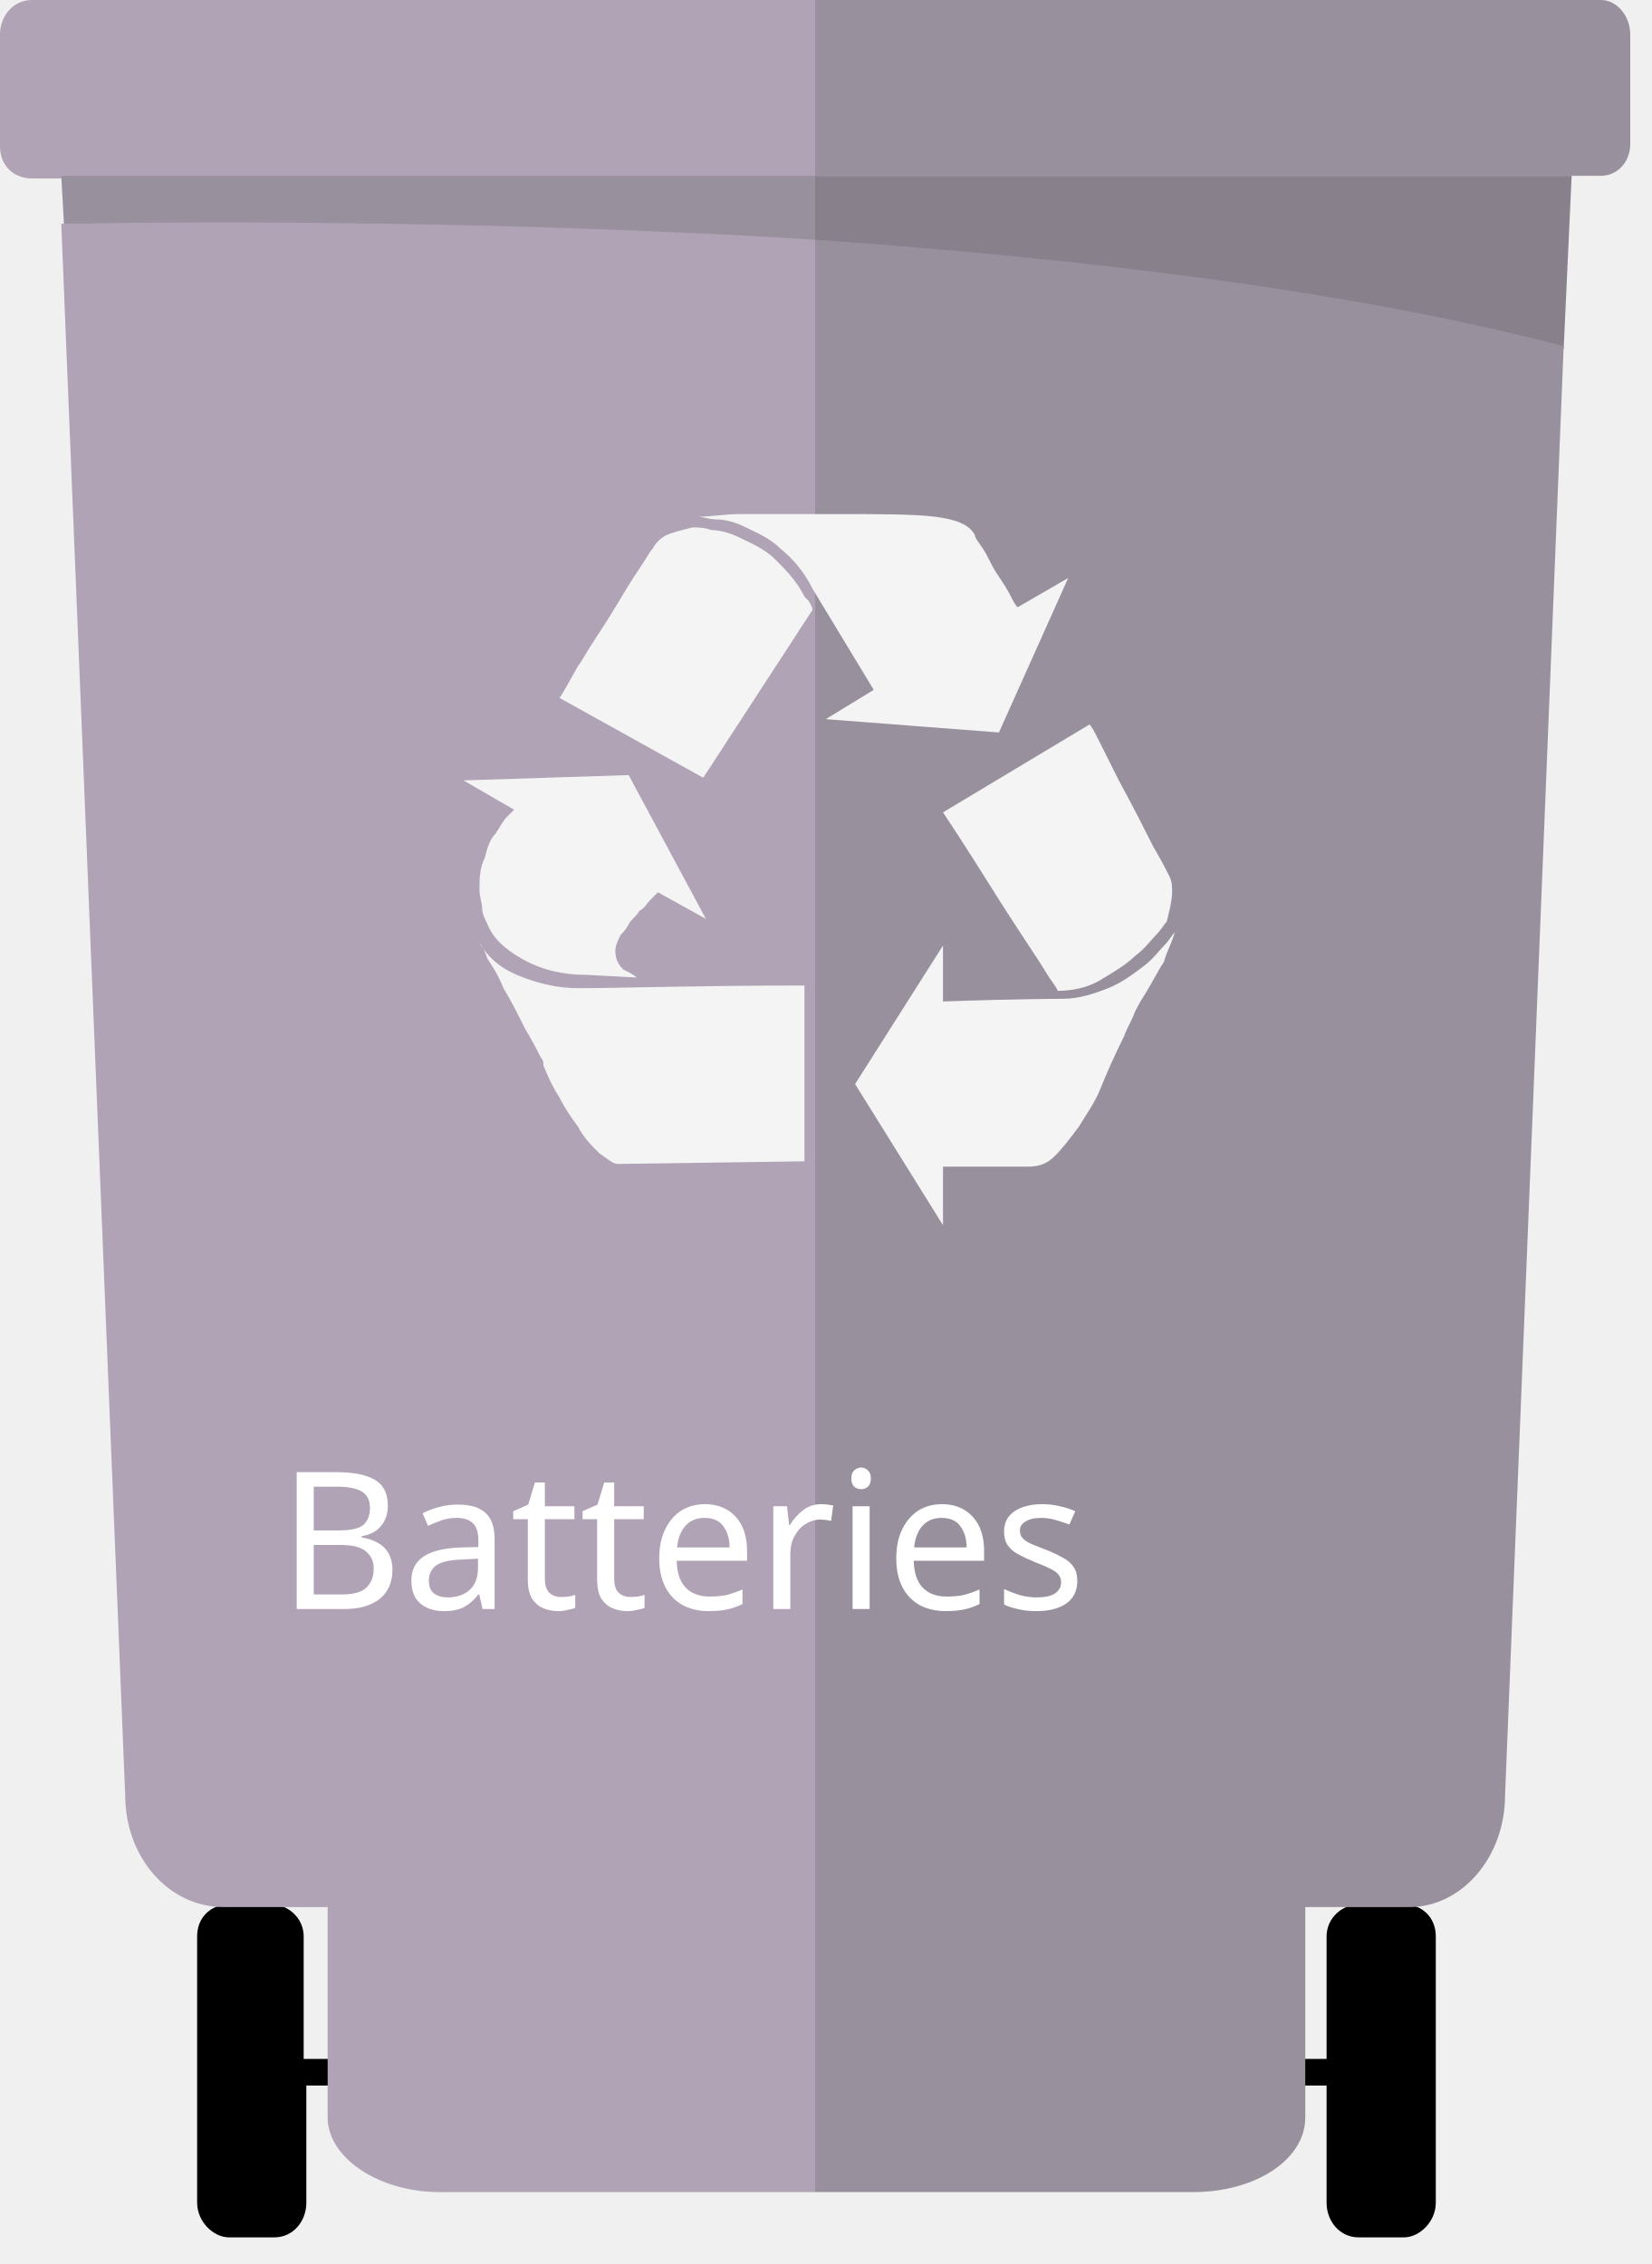
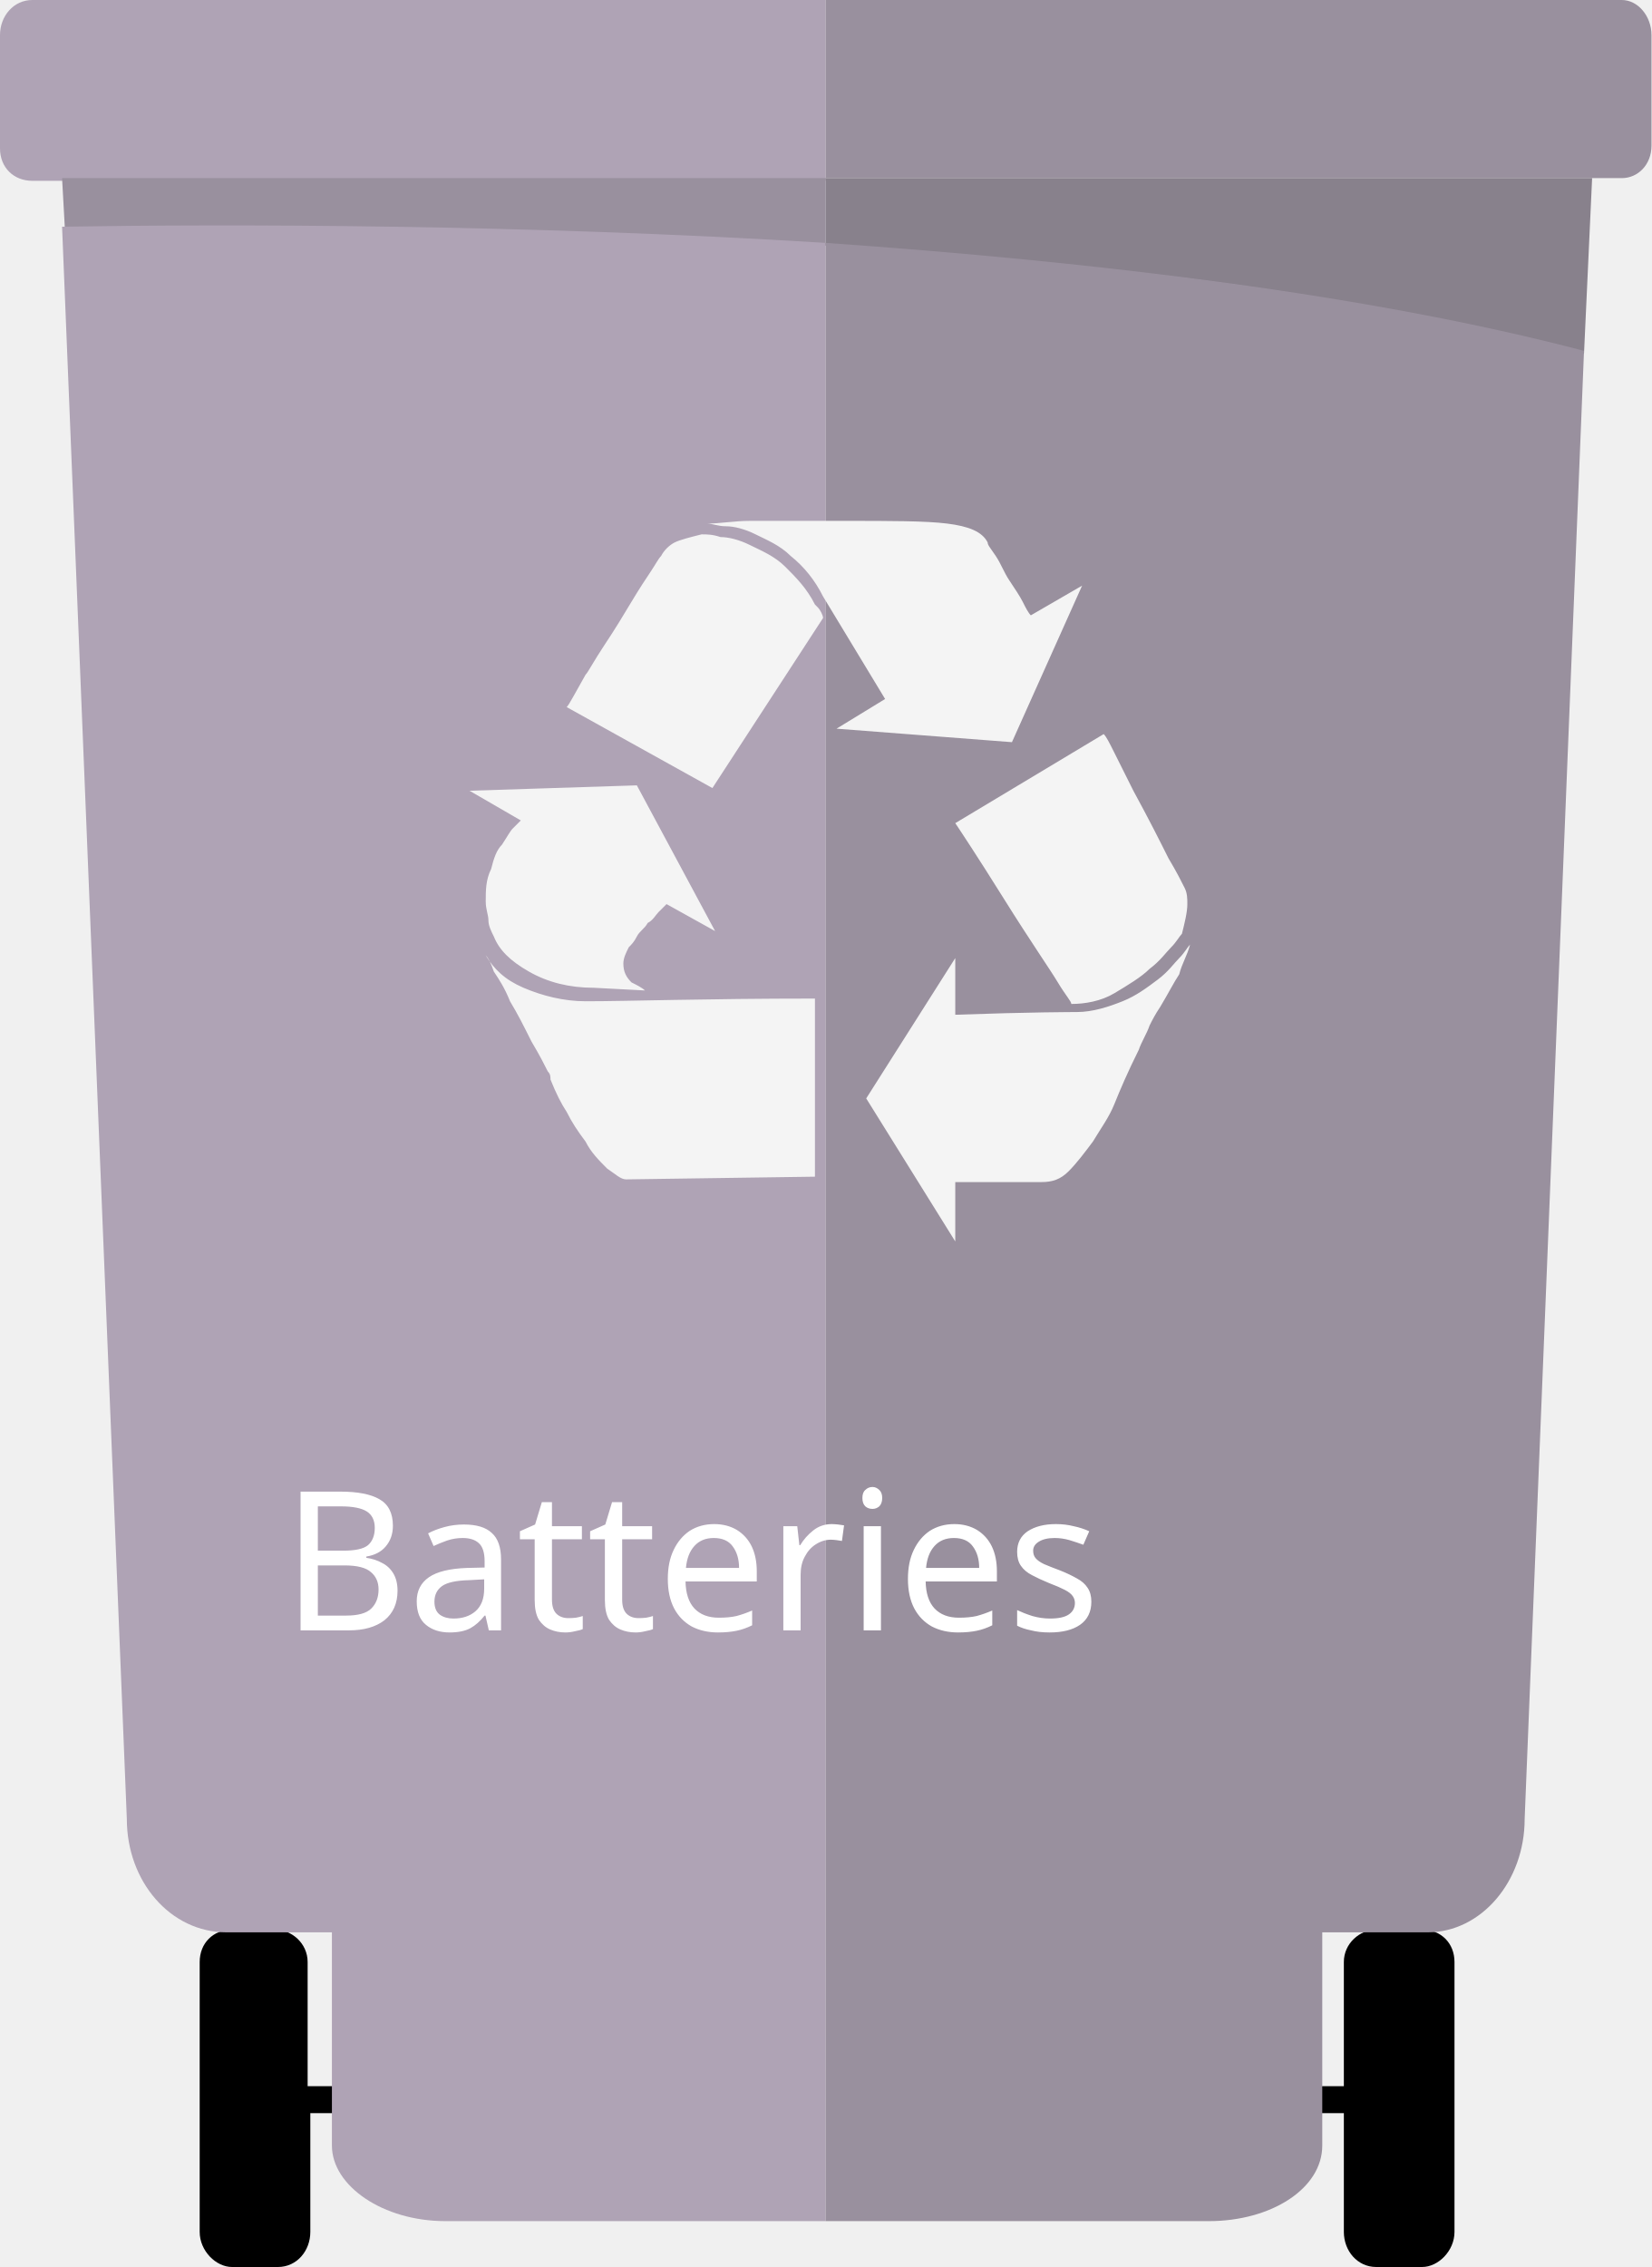
- <svg xmlns="http://www.w3.org/2000/svg" id="Layer_1" width="62" height="85" viewBox="0 0 62 85">
+ <svg xmlns="http://www.w3.org/2000/svg" id="Layer_1" viewBox="0 0 61.2 84">
  <style>.st0{fill:#1ba7a5}.st1{fill:#afa3b5}.st2{fill:#99909e}.st3{fill:#88818c}.st4{fill-rule:evenodd;clip-rule:evenodd;fill:#f4f4f4}.st5{fill:#fff}.st6{font-family:'Arial-BoldMT'}.st7{font-size:7.203px}</style>
  <path class="st0" d="M23.4 5.5zM11.3 3.6c0-.1-.1-.2-.1-.3.1.2.1.2.1.3zm38.3-1.1zm-12 2c-.1-.1-.1-.2-.2-.3.1.1.1.2.2.3z" />
  <path d="M13.2 77.3h-1.8v-4.6c0-.7-.6-1.2-1.2-1.2H8.6c-.7 0-1.2.5-1.2 1.2v10c0 .7.6 1.3 1.2 1.3h1.7c.7 0 1.2-.6 1.2-1.3v-4.4h1.8c.3 0 .5-.3.5-.6s-.3-.4-.6-.4zm34.8 0h1.8v-4.6c0-.7.6-1.2 1.2-1.2h1.7c.7 0 1.2.5 1.2 1.2v10c0 .7-.6 1.3-1.2 1.3H51c-.7 0-1.2-.6-1.2-1.3v-4.4H48c-.3 0-.6-.3-.6-.6.1-.3.3-.4.6-.4z" />
  <path class="st1" d="M30.6 0H1.2C.5 0 0 .6 0 1.3v4.2c0 .7.5 1.2 1.2 1.2h29.4V0z" />
  <path class="st2" d="M61.2 5.4V1.3c0-.7-.5-1.3-1.1-1.3H30.6v6.6h29.5c.6 0 1.1-.5 1.1-1.2zM30.6 9.1V6.6H2.3l.1 1.8c6 0 16.9 0 28.2.7z" />
  <path class="st1" d="M2.3 8.4l2.4 59c0 2.3 1.6 4.2 3.7 4.2h3.9v7.9c0 1.5 1.9 2.8 4.2 2.8h14.1V9c-11.3-.7-22.2-.7-28.3-.6z" />
  <path class="st3" d="M58.7 13.1l.3-6.5H30.6v2.5c10 .6 20.1 1.8 28.1 4z" />
  <path class="st2" d="M30.6 9v73.3h14.2c2.3 0 4.2-1.2 4.2-2.8v-7.9h3.9c2 0 3.6-1.9 3.6-4.2L58.7 13c-8-2.1-18.1-3.3-28.1-4z" />
  <path id="XMLID_15_" class="st4" d="M22 36.6c-.9 0-1.7-.2-2.4-.6-.7-.4-1.1-.8-1.3-1.3-.1-.2-.2-.4-.2-.6 0-.2-.1-.4-.1-.7 0-.4 0-.8.2-1.2.1-.4.2-.7.4-.9.2-.3.3-.5.4-.6l.3-.3-1.9-1.1 6.2-.2 2.9 5.4-1.8-1-.3.3c-.1.1-.2.3-.4.4-.1.2-.3.3-.4.5-.1.2-.2.3-.3.4-.1.2-.2.4-.2.6 0 .3.1.5.3.7.2.1.4.2.5.3l-1.9-.1zm17.9.9c.6 0 1.2-.2 1.7-.4s.9-.5 1.3-.8c.4-.3.6-.6.8-.8.2-.2.3-.4.4-.5-.1.4-.3.7-.4 1.1-.2.3-.4.7-.7 1.2-.2.3-.3.5-.4.7-.1.3-.3.6-.4.9-.4.8-.7 1.5-.9 2-.2.5-.5.9-.8 1.4-.3.4-.6.8-.9 1.1-.3.3-.6.4-1 .4h-3.2V46l-3.3-5.3 3.3-5.2v2.1c2.8-.1 4.4-.1 4.5-.1zM27.8 19.3h3.5c1.7 0 3 0 3.8.1.8.1 1.3.3 1.5.7 0 .1.1.2.3.5.2.3.3.6.5.9.2.3.4.6.5.8.1.2.2.4.3.5l1.9-1.1-2.6 5.8L31 27l1.8-1.1-2.3-3.8c-.3-.6-.7-1.1-1.2-1.5-.4-.4-.9-.6-1.3-.8-.4-.2-.8-.3-1.1-.3-.3 0-.5-.1-.7-.1.5 0 1-.1 1.6-.1zm-8.4 17.3c-.7-.3-1.1-.7-1.4-1.2.1.1.2.3.3.6.2.3.4.6.6 1.1.3.5.5.9.8 1.5.3.5.5.9.6 1.1.1.1.1.2.1.3.2.5.4.9.6 1.2.2.4.4.7.7 1.1.2.4.5.7.8 1 .3.2.5.4.7.4l7-.1V37c-4.1 0-6.9.1-8.5.1-.8 0-1.6-.2-2.3-.5zm19.8-.2c-.3-.5-1-1.5-2-3.1s-1.6-2.5-1.8-2.8l5.5-3.3c.1.1.2.3.4.7l.7 1.4c.6 1.1 1 1.9 1.3 2.5.3.5.5.9.6 1.1.1.2.1.4.1.6 0 .3-.1.7-.2 1.1-.1.1-.2.3-.4.5s-.4.5-.8.8c-.3.3-.8.6-1.3.9-.5.3-1.1.4-1.6.4 0-.1-.2-.3-.5-.8zm-12.8-7.2l-5.4-3c.1-.1.3-.5.7-1.2.1-.1.3-.5.7-1.1.4-.6.7-1.1 1-1.6.3-.5.5-.8.7-1.1.2-.3.3-.5.4-.6.1-.2.3-.4.5-.5.2-.1.6-.2 1-.3.2 0 .4 0 .7.1.3 0 .7.1 1.1.3.4.2.9.4 1.3.8s.8.8 1.1 1.4l.1.1c.1.1.2.3.2.4l-4.1 6.3z" />
  <text transform="translate(10.435 60.41)" class="st5 st6 st7">Batteries</text>
</svg>
